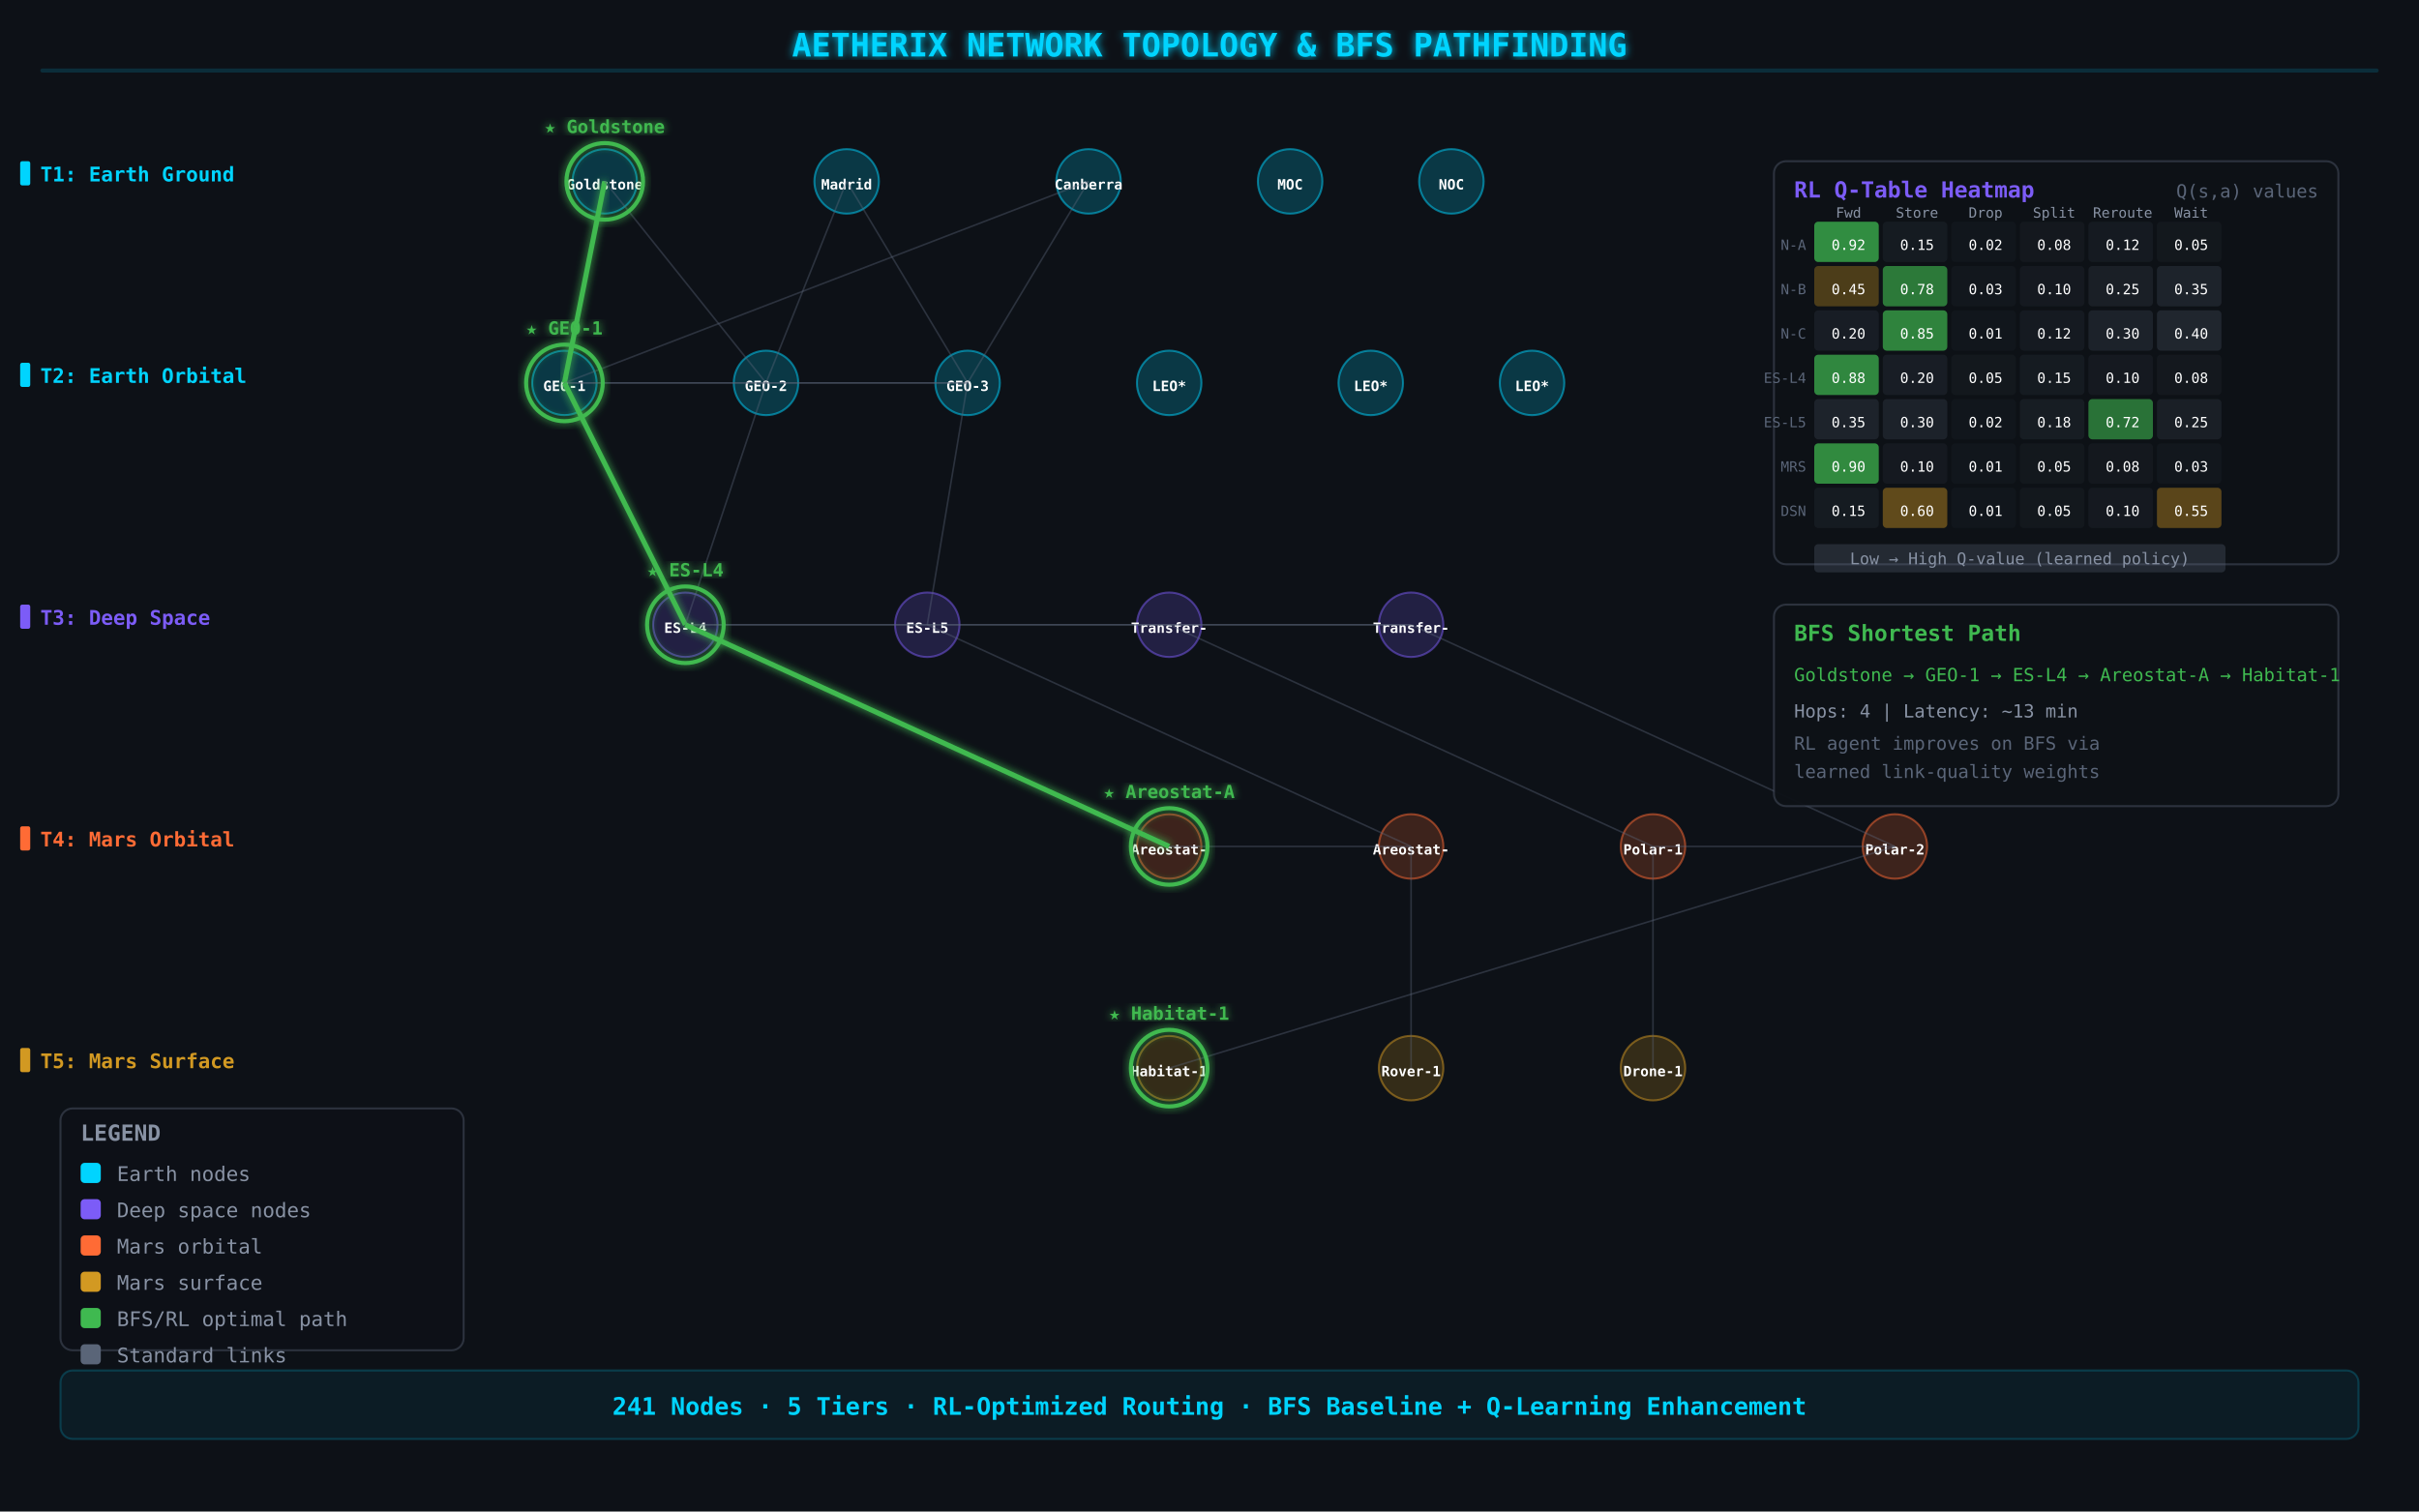
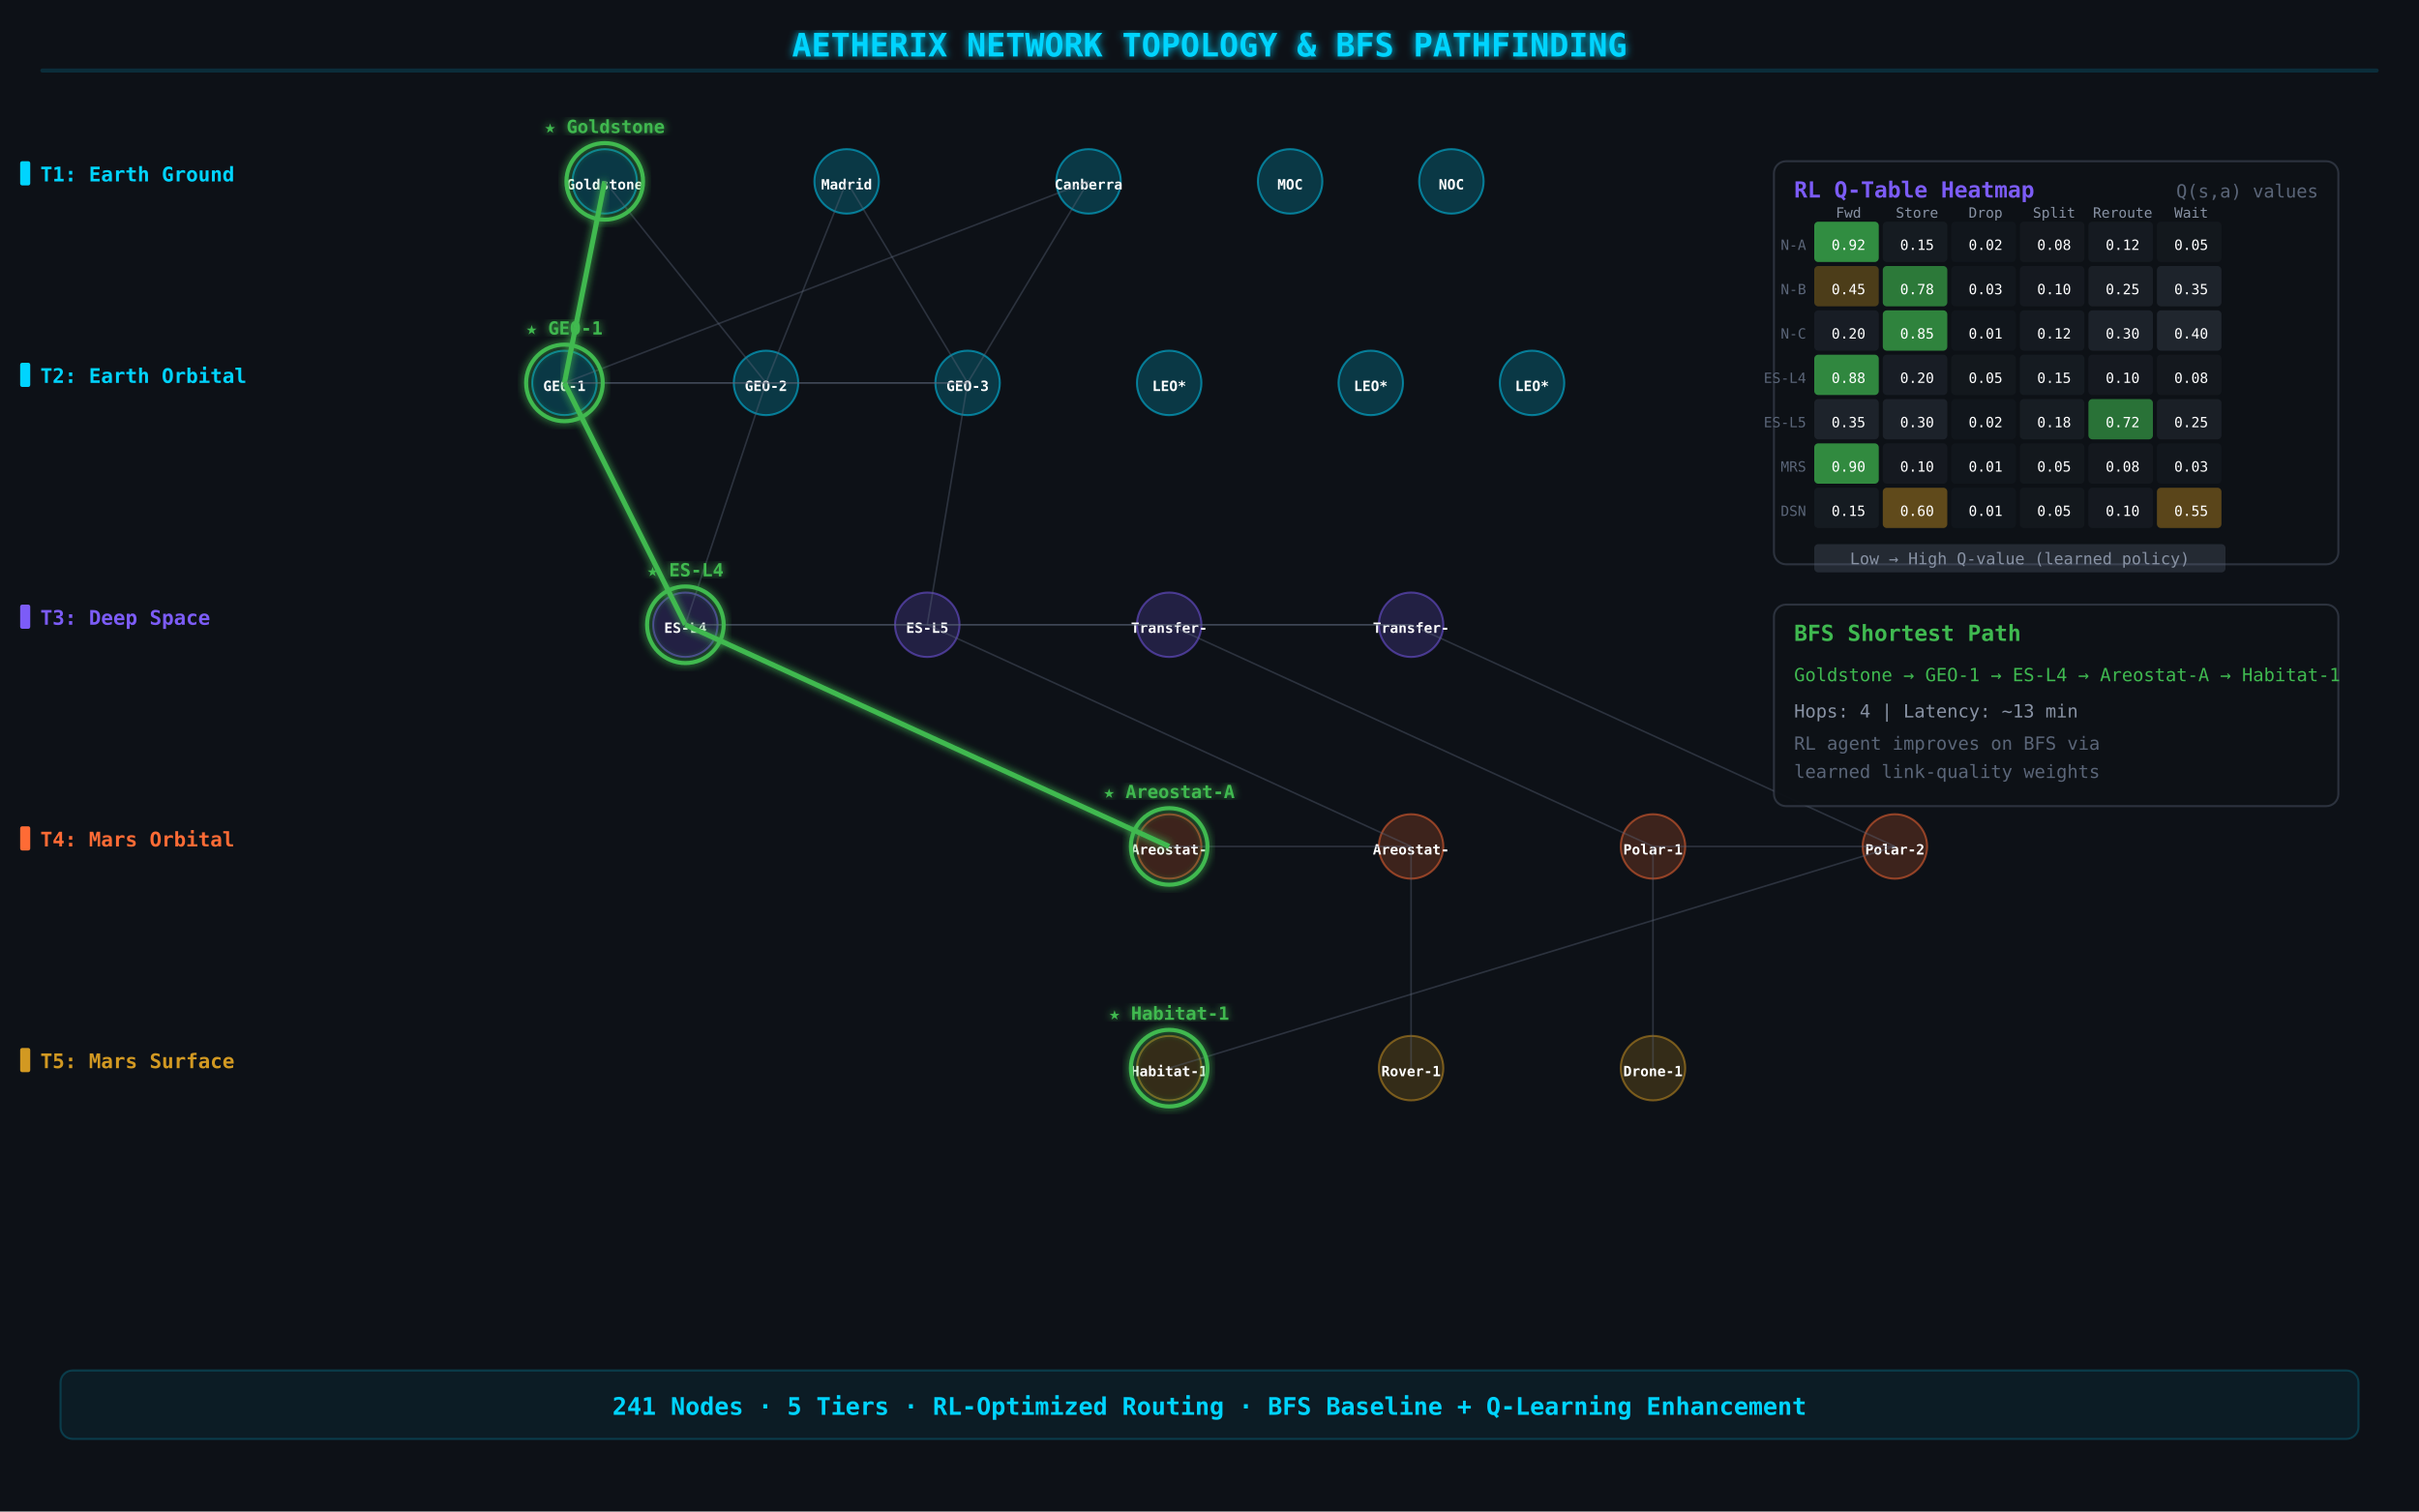
<svg xmlns="http://www.w3.org/2000/svg" viewBox="0 0 1200 750" width="1200" height="750">
  <rect width="1200" height="750" fill="#0d1117" />
  <defs>
    <filter id="glow">
      <feGaussianBlur stdDeviation="2" result="blur" />
      <feMerge>
        <feMergeNode in="blur" />
        <feMergeNode in="SourceGraphic" />
      </feMerge>
    </filter>
    <filter id="glowStrong">
      <feGaussianBlur stdDeviation="4" result="blur" />
      <feMerge>
        <feMergeNode in="blur" />
        <feMergeNode in="SourceGraphic" />
      </feMerge>
    </filter>
    <linearGradient id="gradCyan" x1="0" y1="0" x2="1" y2="1">
      <stop offset="0%" stop-color="#00d4ff" stop-opacity="0.15" />
      <stop offset="100%" stop-color="#00d4ff" stop-opacity="0.03" />
    </linearGradient>
    <linearGradient id="gradPurple" x1="0" y1="0" x2="1" y2="1">
      <stop offset="0%" stop-color="#7c5cf7" stop-opacity="0.15" />
      <stop offset="100%" stop-color="#7c5cf7" stop-opacity="0.03" />
    </linearGradient>
    <linearGradient id="gradOrange" x1="0" y1="0" x2="1" y2="1">
      <stop offset="0%" stop-color="#ff6b35" stop-opacity="0.15" />
      <stop offset="100%" stop-color="#ff6b35" stop-opacity="0.03" />
    </linearGradient>
    <linearGradient id="gradGreen" x1="0" y1="0" x2="1" y2="1">
      <stop offset="0%" stop-color="#3fb950" stop-opacity="0.15" />
      <stop offset="100%" stop-color="#3fb950" stop-opacity="0.03" />
    </linearGradient>
    <linearGradient id="gradMagenta" x1="0" y1="0" x2="1" y2="1">
      <stop offset="0%" stop-color="#c84cff" stop-opacity="0.15" />
      <stop offset="100%" stop-color="#c84cff" stop-opacity="0.03" />
    </linearGradient>
    <linearGradient id="gradGold" x1="0" y1="0" x2="1" y2="1">
      <stop offset="0%" stop-color="#d29922" stop-opacity="0.15" />
      <stop offset="100%" stop-color="#d29922" stop-opacity="0.03" />
    </linearGradient>
    <linearGradient id="gradRed" x1="0" y1="0" x2="1" y2="1">
      <stop offset="0%" stop-color="#f85149" stop-opacity="0.15" />
      <stop offset="100%" stop-color="#f85149" stop-opacity="0.03" />
    </linearGradient>
    <linearGradient id="gradMarsEarth" x1="0" y1="0" x2="1" y2="0">
      <stop offset="0%" stop-color="#ff6b35" stop-opacity="0.3" />
      <stop offset="50%" stop-color="#7c5cf7" stop-opacity="0.15" />
      <stop offset="100%" stop-color="#00d4ff" stop-opacity="0.3" />
    </linearGradient>
    <marker id="arrCyan" markerWidth="10" markerHeight="7" refX="10" refY="3.5" orient="auto">
      <path d="M0,0 L10,3.5 L0,7" fill="none" stroke="#00d4ff" stroke-width="1.2" />
    </marker>
    <marker id="arrPurple" markerWidth="10" markerHeight="7" refX="10" refY="3.5" orient="auto">
      <path d="M0,0 L10,3.5 L0,7" fill="none" stroke="#7c5cf7" stroke-width="1.2" />
    </marker>
    <marker id="arrGray" markerWidth="10" markerHeight="7" refX="10" refY="3.5" orient="auto">
      <path d="M0,0 L10,3.5 L0,7" fill="none" stroke="#5a6578" stroke-width="1.2" />
    </marker>
    <marker id="arrGreen" markerWidth="10" markerHeight="7" refX="10" refY="3.5" orient="auto">
      <path d="M0,0 L10,3.5 L0,7" fill="none" stroke="#3fb950" stroke-width="1.2" />
    </marker>
    <marker id="arrOrange" markerWidth="10" markerHeight="7" refX="10" refY="3.5" orient="auto">
      <path d="M0,0 L10,3.5 L0,7" fill="none" stroke="#ff6b35" stroke-width="1.2" />
    </marker>
    <marker id="arrMagenta" markerWidth="10" markerHeight="7" refX="10" refY="3.5" orient="auto">
      <path d="M0,0 L10,3.5 L0,7" fill="none" stroke="#c84cff" stroke-width="1.2" />
    </marker>
    <marker id="arrGold" markerWidth="10" markerHeight="7" refX="10" refY="3.5" orient="auto">
      <path d="M0,0 L10,3.5 L0,7" fill="none" stroke="#d29922" stroke-width="1.2" />
    </marker>
    <marker id="arrRed" markerWidth="10" markerHeight="7" refX="10" refY="3.5" orient="auto">
      <path d="M0,0 L10,3.5 L0,7" fill="none" stroke="#f85149" stroke-width="1.2" />
    </marker>
  </defs>
  <text x="600" y="28" text-anchor="middle" fill="#00d4ff" font-size="16" font-weight="700" font-family="'SF Mono', 'Cascadia Code', 'Fira Code', monospace" filter="url(#glow)">AETHERIX NETWORK TOPOLOGY &amp; BFS PATHFINDING</text>
  <rect x="20" y="34" width="1160" height="2" rx="1" fill="#00d4ff" fill-opacity="0.15" />
  <circle cx="300" cy="90" r="16" fill="#00d4ff" fill-opacity="0.2" stroke="#00d4ff" stroke-opacity="0.5" />
  <text x="300" y="94" text-anchor="middle" fill="white" font-size="7" font-weight="600" font-family="'SF Mono', 'Cascadia Code', 'Fira Code', monospace">Goldstone</text>
  <circle cx="420" cy="90" r="16" fill="#00d4ff" fill-opacity="0.2" stroke="#00d4ff" stroke-opacity="0.5" />
  <text x="420" y="94" text-anchor="middle" fill="white" font-size="7" font-weight="600" font-family="'SF Mono', 'Cascadia Code', 'Fira Code', monospace">Madrid</text>
  <circle cx="540" cy="90" r="16" fill="#00d4ff" fill-opacity="0.2" stroke="#00d4ff" stroke-opacity="0.5" />
  <text x="540" y="94" text-anchor="middle" fill="white" font-size="7" font-weight="600" font-family="'SF Mono', 'Cascadia Code', 'Fira Code', monospace">Canberra</text>
  <circle cx="640" cy="90" r="16" fill="#00d4ff" fill-opacity="0.2" stroke="#00d4ff" stroke-opacity="0.5" />
  <text x="640" y="94" text-anchor="middle" fill="white" font-size="7" font-weight="600" font-family="'SF Mono', 'Cascadia Code', 'Fira Code', monospace">MOC</text>
  <circle cx="720" cy="90" r="16" fill="#00d4ff" fill-opacity="0.2" stroke="#00d4ff" stroke-opacity="0.5" />
  <text x="720" y="94" text-anchor="middle" fill="white" font-size="7" font-weight="600" font-family="'SF Mono', 'Cascadia Code', 'Fira Code', monospace">NOC</text>
  <circle cx="280" cy="190" r="16" fill="#00d4ff" fill-opacity="0.2" stroke="#00d4ff" stroke-opacity="0.5" />
  <text x="280" y="194" text-anchor="middle" fill="white" font-size="7" font-weight="600" font-family="'SF Mono', 'Cascadia Code', 'Fira Code', monospace">GEO-1</text>
  <circle cx="380" cy="190" r="16" fill="#00d4ff" fill-opacity="0.2" stroke="#00d4ff" stroke-opacity="0.5" />
  <text x="380" y="194" text-anchor="middle" fill="white" font-size="7" font-weight="600" font-family="'SF Mono', 'Cascadia Code', 'Fira Code', monospace">GEO-2</text>
  <circle cx="480" cy="190" r="16" fill="#00d4ff" fill-opacity="0.2" stroke="#00d4ff" stroke-opacity="0.5" />
  <text x="480" y="194" text-anchor="middle" fill="white" font-size="7" font-weight="600" font-family="'SF Mono', 'Cascadia Code', 'Fira Code', monospace">GEO-3</text>
  <circle cx="580" cy="190" r="16" fill="#00d4ff" fill-opacity="0.2" stroke="#00d4ff" stroke-opacity="0.5" />
  <text x="580" y="194" text-anchor="middle" fill="white" font-size="7" font-weight="600" font-family="'SF Mono', 'Cascadia Code', 'Fira Code', monospace">LEO*</text>
  <circle cx="680" cy="190" r="16" fill="#00d4ff" fill-opacity="0.2" stroke="#00d4ff" stroke-opacity="0.5" />
  <text x="680" y="194" text-anchor="middle" fill="white" font-size="7" font-weight="600" font-family="'SF Mono', 'Cascadia Code', 'Fira Code', monospace">LEO*</text>
  <circle cx="760" cy="190" r="16" fill="#00d4ff" fill-opacity="0.2" stroke="#00d4ff" stroke-opacity="0.5" />
  <text x="760" y="194" text-anchor="middle" fill="white" font-size="7" font-weight="600" font-family="'SF Mono', 'Cascadia Code', 'Fira Code', monospace">LEO*</text>
  <circle cx="340" cy="310" r="16" fill="#7c5cf7" fill-opacity="0.2" stroke="#7c5cf7" stroke-opacity="0.5" />
  <text x="340" y="314" text-anchor="middle" fill="white" font-size="7" font-weight="600" font-family="'SF Mono', 'Cascadia Code', 'Fira Code', monospace">ES-L4</text>
  <circle cx="460" cy="310" r="16" fill="#7c5cf7" fill-opacity="0.2" stroke="#7c5cf7" stroke-opacity="0.5" />
  <text x="460" y="314" text-anchor="middle" fill="white" font-size="7" font-weight="600" font-family="'SF Mono', 'Cascadia Code', 'Fira Code', monospace">ES-L5</text>
  <circle cx="580" cy="310" r="16" fill="#7c5cf7" fill-opacity="0.2" stroke="#7c5cf7" stroke-opacity="0.5" />
  <text x="580" y="314" text-anchor="middle" fill="white" font-size="7" font-weight="600" font-family="'SF Mono', 'Cascadia Code', 'Fira Code', monospace">Transfer-</text>
  <circle cx="700" cy="310" r="16" fill="#7c5cf7" fill-opacity="0.2" stroke="#7c5cf7" stroke-opacity="0.5" />
  <text x="700" y="314" text-anchor="middle" fill="white" font-size="7" font-weight="600" font-family="'SF Mono', 'Cascadia Code', 'Fira Code', monospace">Transfer-</text>
  <circle cx="580" cy="420" r="16" fill="#ff6b35" fill-opacity="0.2" stroke="#ff6b35" stroke-opacity="0.5" />
  <text x="580" y="424" text-anchor="middle" fill="white" font-size="7" font-weight="600" font-family="'SF Mono', 'Cascadia Code', 'Fira Code', monospace">Areostat-</text>
  <circle cx="700" cy="420" r="16" fill="#ff6b35" fill-opacity="0.2" stroke="#ff6b35" stroke-opacity="0.5" />
  <text x="700" y="424" text-anchor="middle" fill="white" font-size="7" font-weight="600" font-family="'SF Mono', 'Cascadia Code', 'Fira Code', monospace">Areostat-</text>
  <circle cx="820" cy="420" r="16" fill="#ff6b35" fill-opacity="0.2" stroke="#ff6b35" stroke-opacity="0.5" />
  <text x="820" y="424" text-anchor="middle" fill="white" font-size="7" font-weight="600" font-family="'SF Mono', 'Cascadia Code', 'Fira Code', monospace">Polar-1</text>
  <circle cx="940" cy="420" r="16" fill="#ff6b35" fill-opacity="0.2" stroke="#ff6b35" stroke-opacity="0.5" />
  <text x="940" y="424" text-anchor="middle" fill="white" font-size="7" font-weight="600" font-family="'SF Mono', 'Cascadia Code', 'Fira Code', monospace">Polar-2</text>
  <circle cx="580" cy="530" r="16" fill="#d29922" fill-opacity="0.2" stroke="#d29922" stroke-opacity="0.5" />
  <text x="580" y="534" text-anchor="middle" fill="white" font-size="7" font-weight="600" font-family="'SF Mono', 'Cascadia Code', 'Fira Code', monospace">Habitat-1</text>
  <circle cx="700" cy="530" r="16" fill="#d29922" fill-opacity="0.2" stroke="#d29922" stroke-opacity="0.5" />
  <text x="700" y="534" text-anchor="middle" fill="white" font-size="7" font-weight="600" font-family="'SF Mono', 'Cascadia Code', 'Fira Code', monospace">Rover-1</text>
  <circle cx="820" cy="530" r="16" fill="#d29922" fill-opacity="0.2" stroke="#d29922" stroke-opacity="0.5" />
  <text x="820" y="534" text-anchor="middle" fill="white" font-size="7" font-weight="600" font-family="'SF Mono', 'Cascadia Code', 'Fira Code', monospace">Drone-1</text>
  <line x1="300" y1="90" x2="280" y2="190" stroke="#3fb950" stroke-width="2.5" filter="url(#glow)" />
  <line x1="300" y1="90" x2="380" y2="190" stroke="#5a6578" stroke-width="0.8" stroke-opacity="0.4" />
  <line x1="420" y1="90" x2="380" y2="190" stroke="#5a6578" stroke-width="0.8" stroke-opacity="0.4" />
  <line x1="420" y1="90" x2="480" y2="190" stroke="#5a6578" stroke-width="0.8" stroke-opacity="0.4" />
  <line x1="540" y1="90" x2="480" y2="190" stroke="#5a6578" stroke-width="0.8" stroke-opacity="0.4" />
  <line x1="540" y1="90" x2="280" y2="190" stroke="#5a6578" stroke-width="0.8" stroke-opacity="0.4" />
  <line x1="280" y1="190" x2="380" y2="190" stroke="#5a6578" stroke-width="0.8" stroke-opacity="0.4" />
  <line x1="380" y1="190" x2="480" y2="190" stroke="#5a6578" stroke-width="0.8" stroke-opacity="0.4" />
  <line x1="280" y1="190" x2="480" y2="190" stroke="#5a6578" stroke-width="0.8" stroke-opacity="0.4" />
  <line x1="280" y1="190" x2="340" y2="310" stroke="#3fb950" stroke-width="2.5" filter="url(#glow)" />
  <line x1="380" y1="190" x2="340" y2="310" stroke="#5a6578" stroke-width="0.8" stroke-opacity="0.4" />
  <line x1="480" y1="190" x2="460" y2="310" stroke="#5a6578" stroke-width="0.8" stroke-opacity="0.4" />
  <line x1="340" y1="310" x2="460" y2="310" stroke="#5a6578" stroke-width="0.8" stroke-opacity="0.4" />
  <line x1="340" y1="310" x2="580" y2="310" stroke="#5a6578" stroke-width="0.8" stroke-opacity="0.4" />
  <line x1="460" y1="310" x2="700" y2="310" stroke="#5a6578" stroke-width="0.8" stroke-opacity="0.4" />
  <line x1="580" y1="310" x2="700" y2="310" stroke="#5a6578" stroke-width="0.8" stroke-opacity="0.4" />
  <line x1="340" y1="310" x2="580" y2="420" stroke="#3fb950" stroke-width="2.5" filter="url(#glow)" />
  <line x1="460" y1="310" x2="700" y2="420" stroke="#5a6578" stroke-width="0.8" stroke-opacity="0.4" />
  <line x1="580" y1="310" x2="820" y2="420" stroke="#5a6578" stroke-width="0.8" stroke-opacity="0.4" />
  <line x1="700" y1="310" x2="940" y2="420" stroke="#5a6578" stroke-width="0.8" stroke-opacity="0.4" />
  <line x1="580" y1="420" x2="700" y2="420" stroke="#5a6578" stroke-width="0.8" stroke-opacity="0.4" />
  <line x1="820" y1="420" x2="940" y2="420" stroke="#5a6578" stroke-width="0.8" stroke-opacity="0.4" />
  <line x1="580" y1="420" x2="580" y2="530" stroke="#3fb950" stroke-width="2.5" filter="url(#glow)" />
  <line x1="700" y1="420" x2="700" y2="530" stroke="#5a6578" stroke-width="0.8" stroke-opacity="0.4" />
  <line x1="820" y1="420" x2="820" y2="530" stroke="#5a6578" stroke-width="0.8" stroke-opacity="0.4" />
  <line x1="940" y1="420" x2="580" y2="530" stroke="#5a6578" stroke-width="0.8" stroke-opacity="0.4" />
  <circle cx="300" cy="90" r="19" fill="none" stroke="#3fb950" stroke-width="2" filter="url(#glow)" />
  <text x="300" y="66" text-anchor="middle" fill="#3fb950" font-size="9" font-weight="700" font-family="'SF Mono', 'Cascadia Code', 'Fira Code', monospace" filter="url(#glow)">★ Goldstone</text>
  <circle cx="280" cy="190" r="19" fill="none" stroke="#3fb950" stroke-width="2" filter="url(#glow)" />
  <text x="280" y="166" text-anchor="middle" fill="#3fb950" font-size="9" font-weight="700" font-family="'SF Mono', 'Cascadia Code', 'Fira Code', monospace" filter="url(#glow)">★ GEO-1</text>
  <circle cx="340" cy="310" r="19" fill="none" stroke="#3fb950" stroke-width="2" filter="url(#glow)" />
  <text x="340" y="286" text-anchor="middle" fill="#3fb950" font-size="9" font-weight="700" font-family="'SF Mono', 'Cascadia Code', 'Fira Code', monospace" filter="url(#glow)">★ ES-L4</text>
  <circle cx="580" cy="420" r="19" fill="none" stroke="#3fb950" stroke-width="2" filter="url(#glow)" />
  <text x="580" y="396" text-anchor="middle" fill="#3fb950" font-size="9" font-weight="700" font-family="'SF Mono', 'Cascadia Code', 'Fira Code', monospace" filter="url(#glow)">★ Areostat-A</text>
  <circle cx="580" cy="530" r="19" fill="none" stroke="#3fb950" stroke-width="2" filter="url(#glow)" />
  <text x="580" y="506" text-anchor="middle" fill="#3fb950" font-size="9" font-weight="700" font-family="'SF Mono', 'Cascadia Code', 'Fira Code', monospace" filter="url(#glow)">★ Habitat-1</text>
  <text x="20" y="90" fill="#00d4ff" font-size="10" font-weight="600" font-family="'SF Mono', 'Cascadia Code', 'Fira Code', monospace">T1: Earth Ground</text>
  <rect x="10" y="80" width="5" height="12" rx="1" fill="#00d4ff" />
  <text x="20" y="190" fill="#00d4ff" font-size="10" font-weight="600" font-family="'SF Mono', 'Cascadia Code', 'Fira Code', monospace">T2: Earth Orbital</text>
  <rect x="10" y="180" width="5" height="12" rx="1" fill="#00d4ff" />
  <text x="20" y="310" fill="#7c5cf7" font-size="10" font-weight="600" font-family="'SF Mono', 'Cascadia Code', 'Fira Code', monospace">T3: Deep Space</text>
  <rect x="10" y="300" width="5" height="12" rx="1" fill="#7c5cf7" />
  <text x="20" y="420" fill="#ff6b35" font-size="10" font-weight="600" font-family="'SF Mono', 'Cascadia Code', 'Fira Code', monospace">T4: Mars Orbital</text>
  <rect x="10" y="410" width="5" height="12" rx="1" fill="#ff6b35" />
  <text x="20" y="530" fill="#d29922" font-size="10" font-weight="600" font-family="'SF Mono', 'Cascadia Code', 'Fira Code', monospace">T5: Mars Surface</text>
  <rect x="10" y="520" width="5" height="12" rx="1" fill="#d29922" />
  <rect x="880" y="80" width="280" height="200" rx="6" fill="rgba(13,17,23,0.95)" stroke="#5a6578" stroke-opacity="0.4" />
  <text x="890" y="98" fill="#7c5cf7" font-size="11" font-weight="700" font-family="'SF Mono', 'Cascadia Code', 'Fira Code', monospace">RL Q-Table Heatmap</text>
  <text x="1150" y="98" text-anchor="end" fill="#5a6578" font-size="9" font-family="'SF Mono', 'Cascadia Code', 'Fira Code', monospace">Q(s,a) values</text>
  <text x="917" y="108" text-anchor="middle" fill="#8892a4" font-size="7" font-family="'SF Mono', 'Cascadia Code', 'Fira Code', monospace">Fwd</text>
  <text x="951" y="108" text-anchor="middle" fill="#8892a4" font-size="7" font-family="'SF Mono', 'Cascadia Code', 'Fira Code', monospace">Store</text>
  <text x="985" y="108" text-anchor="middle" fill="#8892a4" font-size="7" font-family="'SF Mono', 'Cascadia Code', 'Fira Code', monospace">Drop</text>
  <text x="1019" y="108" text-anchor="middle" fill="#8892a4" font-size="7" font-family="'SF Mono', 'Cascadia Code', 'Fira Code', monospace">Split</text>
  <text x="1053" y="108" text-anchor="middle" fill="#8892a4" font-size="7" font-family="'SF Mono', 'Cascadia Code', 'Fira Code', monospace">Reroute</text>
  <text x="1087" y="108" text-anchor="middle" fill="#8892a4" font-size="7" font-family="'SF Mono', 'Cascadia Code', 'Fira Code', monospace">Wait</text>
  <text x="896" y="124" text-anchor="end" fill="#5a6578" font-size="7" font-family="'SF Mono', 'Cascadia Code', 'Fira Code', monospace">N-A</text>
  <text x="896" y="146" text-anchor="end" fill="#5a6578" font-size="7" font-family="'SF Mono', 'Cascadia Code', 'Fira Code', monospace">N-B</text>
  <text x="896" y="168" text-anchor="end" fill="#5a6578" font-size="7" font-family="'SF Mono', 'Cascadia Code', 'Fira Code', monospace">N-C</text>
  <text x="896" y="190" text-anchor="end" fill="#5a6578" font-size="7" font-family="'SF Mono', 'Cascadia Code', 'Fira Code', monospace">ES-L4</text>
  <text x="896" y="212" text-anchor="end" fill="#5a6578" font-size="7" font-family="'SF Mono', 'Cascadia Code', 'Fira Code', monospace">ES-L5</text>
  <text x="896" y="234" text-anchor="end" fill="#5a6578" font-size="7" font-family="'SF Mono', 'Cascadia Code', 'Fira Code', monospace">MRS</text>
  <text x="896" y="256" text-anchor="end" fill="#5a6578" font-size="7" font-family="'SF Mono', 'Cascadia Code', 'Fira Code', monospace">DSN</text>
  <rect x="900" y="110" width="32" height="20" rx="2" fill="#3fb950" fill-opacity="0.74" />
  <text x="917" y="124" text-anchor="middle" fill="white" font-size="7" font-family="'SF Mono', 'Cascadia Code', 'Fira Code', monospace">0.92</text>
  <rect x="934" y="110" width="32" height="20" rx="2" fill="#5a6578" fill-opacity="0.12" />
  <text x="951" y="124" text-anchor="middle" fill="white" font-size="7" font-family="'SF Mono', 'Cascadia Code', 'Fira Code', monospace">0.15</text>
  <rect x="968" y="110" width="32" height="20" rx="2" fill="#5a6578" fill-opacity="0.06" />
  <text x="985" y="124" text-anchor="middle" fill="white" font-size="7" font-family="'SF Mono', 'Cascadia Code', 'Fira Code', monospace">0.02</text>
  <rect x="1002" y="110" width="32" height="20" rx="2" fill="#5a6578" fill-opacity="0.09" />
  <text x="1019" y="124" text-anchor="middle" fill="white" font-size="7" font-family="'SF Mono', 'Cascadia Code', 'Fira Code', monospace">0.08</text>
  <rect x="1036" y="110" width="32" height="20" rx="2" fill="#5a6578" fill-opacity="0.11" />
  <text x="1053" y="124" text-anchor="middle" fill="white" font-size="7" font-family="'SF Mono', 'Cascadia Code', 'Fira Code', monospace">0.12</text>
  <rect x="1070" y="110" width="32" height="20" rx="2" fill="#5a6578" fill-opacity="0.08" />
  <text x="1087" y="124" text-anchor="middle" fill="white" font-size="7" font-family="'SF Mono', 'Cascadia Code', 'Fira Code', monospace">0.05</text>
  <rect x="900" y="132" width="32" height="20" rx="2" fill="#d29922" fill-opacity="0.32" />
  <text x="917" y="146" text-anchor="middle" fill="white" font-size="7" font-family="'SF Mono', 'Cascadia Code', 'Fira Code', monospace">0.45</text>
  <rect x="934" y="132" width="32" height="20" rx="2" fill="#3fb950" fill-opacity="0.62" />
  <text x="951" y="146" text-anchor="middle" fill="white" font-size="7" font-family="'SF Mono', 'Cascadia Code', 'Fira Code', monospace">0.78</text>
  <rect x="968" y="132" width="32" height="20" rx="2" fill="#5a6578" fill-opacity="0.07" />
  <text x="985" y="146" text-anchor="middle" fill="white" font-size="7" font-family="'SF Mono', 'Cascadia Code', 'Fira Code', monospace">0.03</text>
  <rect x="1002" y="132" width="32" height="20" rx="2" fill="#5a6578" fill-opacity="0.10" />
  <text x="1019" y="146" text-anchor="middle" fill="white" font-size="7" font-family="'SF Mono', 'Cascadia Code', 'Fira Code', monospace">0.10</text>
  <rect x="1036" y="132" width="32" height="20" rx="2" fill="#5a6578" fill-opacity="0.17" />
  <text x="1053" y="146" text-anchor="middle" fill="white" font-size="7" font-family="'SF Mono', 'Cascadia Code', 'Fira Code', monospace">0.25</text>
  <rect x="1070" y="132" width="32" height="20" rx="2" fill="#5a6578" fill-opacity="0.22" />
  <text x="1087" y="146" text-anchor="middle" fill="white" font-size="7" font-family="'SF Mono', 'Cascadia Code', 'Fira Code', monospace">0.35</text>
  <rect x="900" y="154" width="32" height="20" rx="2" fill="#5a6578" fill-opacity="0.15" />
  <text x="917" y="168" text-anchor="middle" fill="white" font-size="7" font-family="'SF Mono', 'Cascadia Code', 'Fira Code', monospace">0.20</text>
  <rect x="934" y="154" width="32" height="20" rx="2" fill="#3fb950" fill-opacity="0.68" />
  <text x="951" y="168" text-anchor="middle" fill="white" font-size="7" font-family="'SF Mono', 'Cascadia Code', 'Fira Code', monospace">0.85</text>
  <rect x="968" y="154" width="32" height="20" rx="2" fill="#5a6578" fill-opacity="0.06" />
  <text x="985" y="168" text-anchor="middle" fill="white" font-size="7" font-family="'SF Mono', 'Cascadia Code', 'Fira Code', monospace">0.01</text>
  <rect x="1002" y="154" width="32" height="20" rx="2" fill="#5a6578" fill-opacity="0.11" />
  <text x="1019" y="168" text-anchor="middle" fill="white" font-size="7" font-family="'SF Mono', 'Cascadia Code', 'Fira Code', monospace">0.12</text>
  <rect x="1036" y="154" width="32" height="20" rx="2" fill="#5a6578" fill-opacity="0.20" />
  <text x="1053" y="168" text-anchor="middle" fill="white" font-size="7" font-family="'SF Mono', 'Cascadia Code', 'Fira Code', monospace">0.30</text>
  <rect x="1070" y="154" width="32" height="20" rx="2" fill="#5a6578" fill-opacity="0.25" />
  <text x="1087" y="168" text-anchor="middle" fill="white" font-size="7" font-family="'SF Mono', 'Cascadia Code', 'Fira Code', monospace">0.40</text>
  <rect x="900" y="176" width="32" height="20" rx="2" fill="#3fb950" fill-opacity="0.70" />
  <text x="917" y="190" text-anchor="middle" fill="white" font-size="7" font-family="'SF Mono', 'Cascadia Code', 'Fira Code', monospace">0.88</text>
  <rect x="934" y="176" width="32" height="20" rx="2" fill="#5a6578" fill-opacity="0.15" />
  <text x="951" y="190" text-anchor="middle" fill="white" font-size="7" font-family="'SF Mono', 'Cascadia Code', 'Fira Code', monospace">0.20</text>
  <rect x="968" y="176" width="32" height="20" rx="2" fill="#5a6578" fill-opacity="0.08" />
  <text x="985" y="190" text-anchor="middle" fill="white" font-size="7" font-family="'SF Mono', 'Cascadia Code', 'Fira Code', monospace">0.05</text>
  <rect x="1002" y="176" width="32" height="20" rx="2" fill="#5a6578" fill-opacity="0.12" />
  <text x="1019" y="190" text-anchor="middle" fill="white" font-size="7" font-family="'SF Mono', 'Cascadia Code', 'Fira Code', monospace">0.15</text>
  <rect x="1036" y="176" width="32" height="20" rx="2" fill="#5a6578" fill-opacity="0.10" />
  <text x="1053" y="190" text-anchor="middle" fill="white" font-size="7" font-family="'SF Mono', 'Cascadia Code', 'Fira Code', monospace">0.10</text>
  <rect x="1070" y="176" width="32" height="20" rx="2" fill="#5a6578" fill-opacity="0.09" />
  <text x="1087" y="190" text-anchor="middle" fill="white" font-size="7" font-family="'SF Mono', 'Cascadia Code', 'Fira Code', monospace">0.08</text>
  <rect x="900" y="198" width="32" height="20" rx="2" fill="#5a6578" fill-opacity="0.22" />
  <text x="917" y="212" text-anchor="middle" fill="white" font-size="7" font-family="'SF Mono', 'Cascadia Code', 'Fira Code', monospace">0.35</text>
  <rect x="934" y="198" width="32" height="20" rx="2" fill="#5a6578" fill-opacity="0.20" />
  <text x="951" y="212" text-anchor="middle" fill="white" font-size="7" font-family="'SF Mono', 'Cascadia Code', 'Fira Code', monospace">0.30</text>
  <rect x="968" y="198" width="32" height="20" rx="2" fill="#5a6578" fill-opacity="0.06" />
  <text x="985" y="212" text-anchor="middle" fill="white" font-size="7" font-family="'SF Mono', 'Cascadia Code', 'Fira Code', monospace">0.02</text>
  <rect x="1002" y="198" width="32" height="20" rx="2" fill="#5a6578" fill-opacity="0.14" />
  <text x="1019" y="212" text-anchor="middle" fill="white" font-size="7" font-family="'SF Mono', 'Cascadia Code', 'Fira Code', monospace">0.18</text>
  <rect x="1036" y="198" width="32" height="20" rx="2" fill="#3fb950" fill-opacity="0.58" />
  <text x="1053" y="212" text-anchor="middle" fill="white" font-size="7" font-family="'SF Mono', 'Cascadia Code', 'Fira Code', monospace">0.72</text>
  <rect x="1070" y="198" width="32" height="20" rx="2" fill="#5a6578" fill-opacity="0.17" />
  <text x="1087" y="212" text-anchor="middle" fill="white" font-size="7" font-family="'SF Mono', 'Cascadia Code', 'Fira Code', monospace">0.25</text>
  <rect x="900" y="220" width="32" height="20" rx="2" fill="#3fb950" fill-opacity="0.72" />
  <text x="917" y="234" text-anchor="middle" fill="white" font-size="7" font-family="'SF Mono', 'Cascadia Code', 'Fira Code', monospace">0.90</text>
  <rect x="934" y="220" width="32" height="20" rx="2" fill="#5a6578" fill-opacity="0.10" />
  <text x="951" y="234" text-anchor="middle" fill="white" font-size="7" font-family="'SF Mono', 'Cascadia Code', 'Fira Code', monospace">0.10</text>
  <rect x="968" y="220" width="32" height="20" rx="2" fill="#5a6578" fill-opacity="0.06" />
  <text x="985" y="234" text-anchor="middle" fill="white" font-size="7" font-family="'SF Mono', 'Cascadia Code', 'Fira Code', monospace">0.01</text>
  <rect x="1002" y="220" width="32" height="20" rx="2" fill="#5a6578" fill-opacity="0.08" />
  <text x="1019" y="234" text-anchor="middle" fill="white" font-size="7" font-family="'SF Mono', 'Cascadia Code', 'Fira Code', monospace">0.05</text>
  <rect x="1036" y="220" width="32" height="20" rx="2" fill="#5a6578" fill-opacity="0.09" />
  <text x="1053" y="234" text-anchor="middle" fill="white" font-size="7" font-family="'SF Mono', 'Cascadia Code', 'Fira Code', monospace">0.08</text>
  <rect x="1070" y="220" width="32" height="20" rx="2" fill="#5a6578" fill-opacity="0.07" />
  <text x="1087" y="234" text-anchor="middle" fill="white" font-size="7" font-family="'SF Mono', 'Cascadia Code', 'Fira Code', monospace">0.03</text>
  <rect x="900" y="242" width="32" height="20" rx="2" fill="#5a6578" fill-opacity="0.12" />
  <text x="917" y="256" text-anchor="middle" fill="white" font-size="7" font-family="'SF Mono', 'Cascadia Code', 'Fira Code', monospace">0.15</text>
  <rect x="934" y="242" width="32" height="20" rx="2" fill="#d29922" fill-opacity="0.42" />
  <text x="951" y="256" text-anchor="middle" fill="white" font-size="7" font-family="'SF Mono', 'Cascadia Code', 'Fira Code', monospace">0.60</text>
  <rect x="968" y="242" width="32" height="20" rx="2" fill="#5a6578" fill-opacity="0.06" />
  <text x="985" y="256" text-anchor="middle" fill="white" font-size="7" font-family="'SF Mono', 'Cascadia Code', 'Fira Code', monospace">0.01</text>
  <rect x="1002" y="242" width="32" height="20" rx="2" fill="#5a6578" fill-opacity="0.08" />
  <text x="1019" y="256" text-anchor="middle" fill="white" font-size="7" font-family="'SF Mono', 'Cascadia Code', 'Fira Code', monospace">0.05</text>
  <rect x="1036" y="242" width="32" height="20" rx="2" fill="#5a6578" fill-opacity="0.10" />
  <text x="1053" y="256" text-anchor="middle" fill="white" font-size="7" font-family="'SF Mono', 'Cascadia Code', 'Fira Code', monospace">0.10</text>
  <rect x="1070" y="242" width="32" height="20" rx="2" fill="#d29922" fill-opacity="0.39" />
  <text x="1087" y="256" text-anchor="middle" fill="white" font-size="7" font-family="'SF Mono', 'Cascadia Code', 'Fira Code', monospace">0.55</text>
  <rect x="900" y="270" width="204" height="14" rx="2" fill="#5a6578" fill-opacity="0.3" />
  <text x="1002" y="280" text-anchor="middle" fill="#8892a4" font-size="8" font-family="'SF Mono', 'Cascadia Code', 'Fira Code', monospace">Low → High Q-value (learned policy)</text>
  <rect x="880" y="300" width="280" height="100" rx="6" fill="rgba(13,17,23,0.95)" stroke="#5a6578" stroke-opacity="0.4" />
  <text x="890" y="318" fill="#3fb950" font-size="11" font-weight="700" font-family="'SF Mono', 'Cascadia Code', 'Fira Code', monospace">BFS Shortest Path</text>
  <text x="890" y="338" fill="#3fb950" font-size="9" font-family="'SF Mono', 'Cascadia Code', 'Fira Code', monospace">Goldstone → GEO-1 → ES-L4 → Areostat-A → Habitat-1</text>
  <text x="890" y="356" fill="#8892a4" font-size="9" font-family="'SF Mono', 'Cascadia Code', 'Fira Code', monospace">Hops: 4 | Latency: ~13 min</text>
  <text x="890" y="372" fill="#5a6578" font-size="9" font-family="'SF Mono', 'Cascadia Code', 'Fira Code', monospace">RL agent improves on BFS via</text>
  <text x="890" y="386" fill="#5a6578" font-size="9" font-family="'SF Mono', 'Cascadia Code', 'Fira Code', monospace">learned link-quality weights</text>
  <rect x="30" y="680" width="1140" height="34" rx="6" fill="#00d4ff" fill-opacity="0.06" stroke="#00d4ff" stroke-opacity="0.2" />
  <text x="600" y="702" text-anchor="middle" fill="#00d4ff" font-size="12" font-weight="600" font-family="'SF Mono', 'Cascadia Code', 'Fira Code', monospace">241 Nodes · 5 Tiers · RL-Optimized Routing · BFS Baseline + Q-Learning Enhancement</text>
-   <rect x="30" y="550" width="200" height="120" rx="6" fill="rgba(13,17,23,0.92)" stroke="#5a6578" stroke-opacity="0.4" />
-   <text x="40" y="566" fill="#8892a4" font-size="11" font-weight="700" font-family="'SF Mono', 'Cascadia Code', 'Fira Code', monospace">LEGEND</text>
-   <rect x="40" y="577" width="10" height="10" rx="2" fill="#00d4ff" />
-   <text x="58" y="586" fill="#8892a4" font-size="10" font-family="'SF Mono', 'Cascadia Code', 'Fira Code', monospace">Earth nodes</text>
-   <rect x="40" y="595" width="10" height="10" rx="2" fill="#7c5cf7" />
-   <text x="58" y="604" fill="#8892a4" font-size="10" font-family="'SF Mono', 'Cascadia Code', 'Fira Code', monospace">Deep space nodes</text>
-   <rect x="40" y="613" width="10" height="10" rx="2" fill="#ff6b35" />
-   <text x="58" y="622" fill="#8892a4" font-size="10" font-family="'SF Mono', 'Cascadia Code', 'Fira Code', monospace">Mars orbital</text>
-   <rect x="40" y="631" width="10" height="10" rx="2" fill="#d29922" />
-   <text x="58" y="640" fill="#8892a4" font-size="10" font-family="'SF Mono', 'Cascadia Code', 'Fira Code', monospace">Mars surface</text>
-   <rect x="40" y="649" width="10" height="10" rx="2" fill="#3fb950" />
-   <text x="58" y="658" fill="#8892a4" font-size="10" font-family="'SF Mono', 'Cascadia Code', 'Fira Code', monospace">BFS/RL optimal path</text>
-   <rect x="40" y="667" width="10" height="10" rx="2" fill="#5a6578" />
-   <text x="58" y="676" fill="#8892a4" font-size="10" font-family="'SF Mono', 'Cascadia Code', 'Fira Code', monospace">Standard links</text>
</svg>
